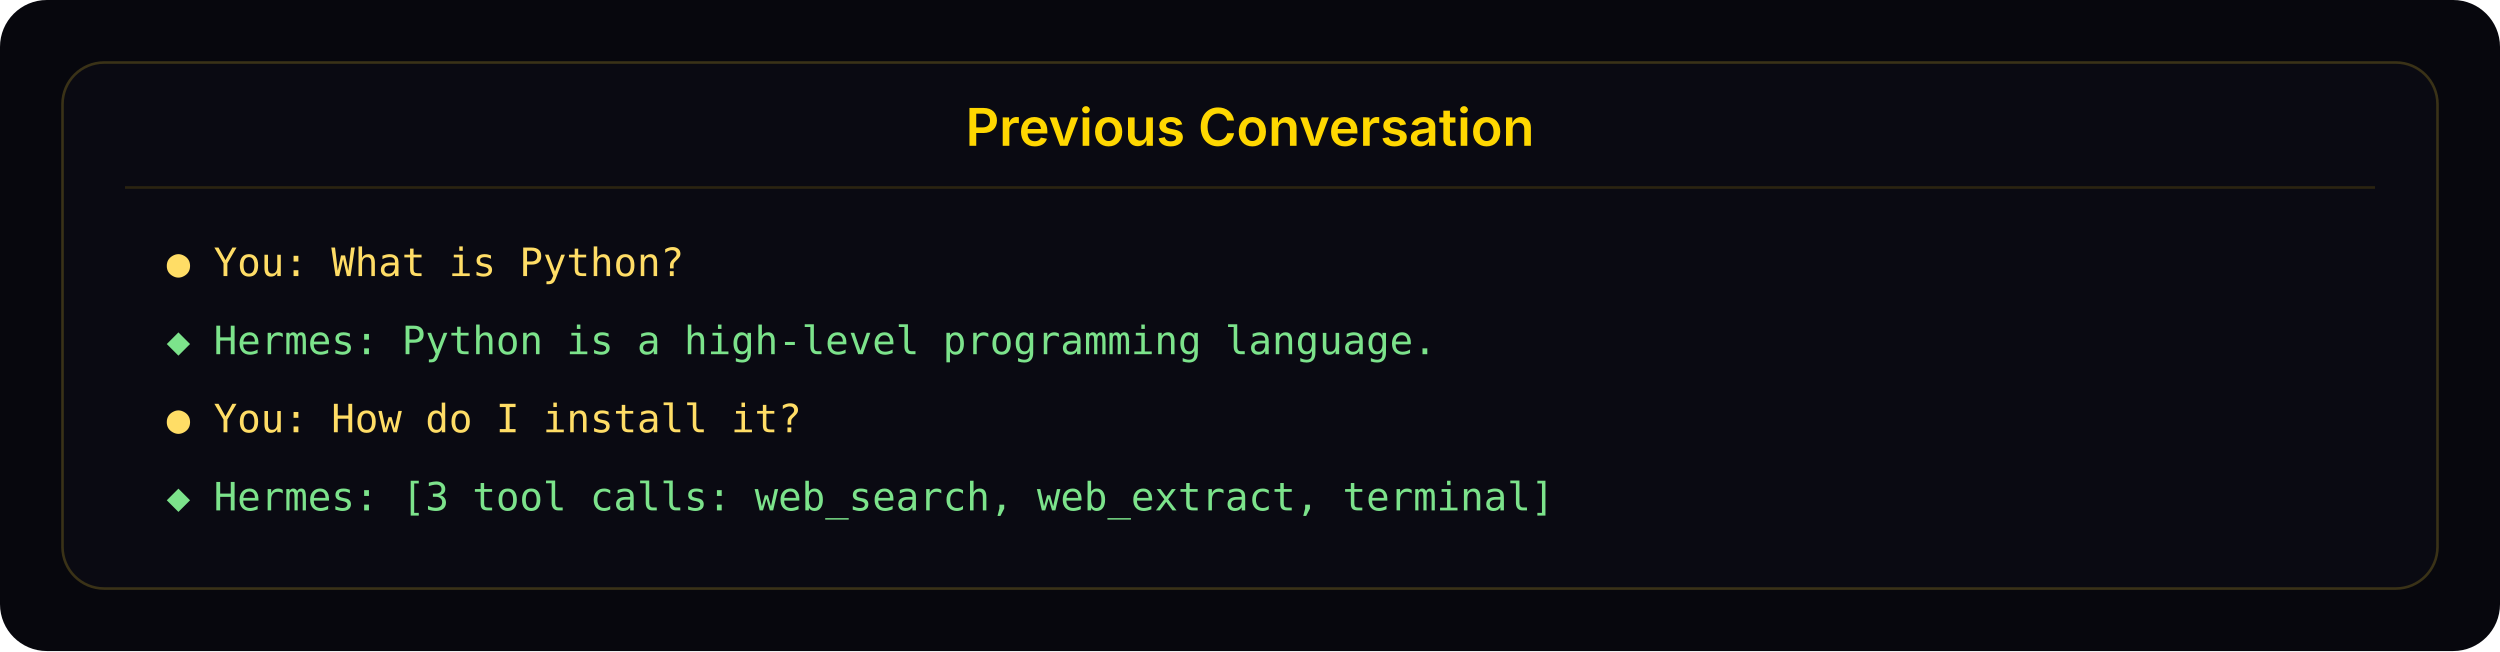
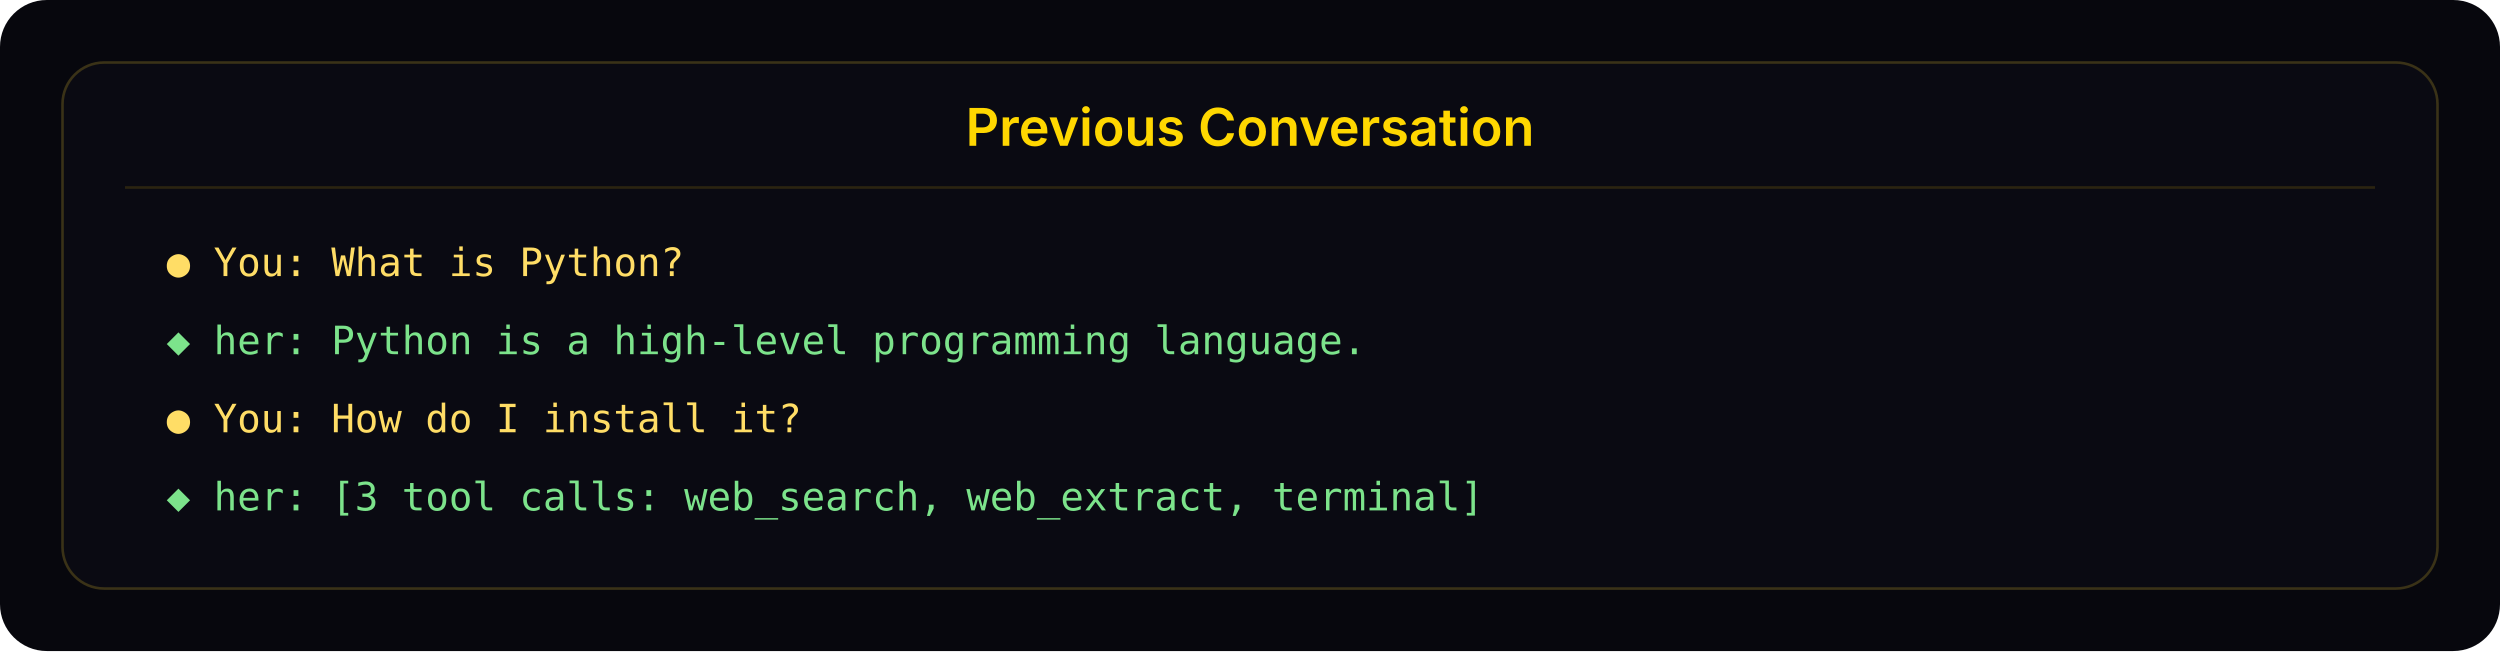
<svg xmlns="http://www.w3.org/2000/svg" width="960" height="250" viewBox="0 0 960 250" role="img" aria-labelledby="title desc">
  <rect width="960" height="250" rx="18" fill="#07070d" />
  <rect x="24" y="24" width="912" height="202" rx="16" fill="#0a0a12" stroke="#3a3217" />
  <text x="480" y="56" text-anchor="middle" fill="#ffd700" font-family="Inter, sans-serif" font-size="20" font-weight="600">Previous Conversation</text>
  <line x1="48" y1="72" x2="912" y2="72" stroke="#2b2410" />
  <text x="64" y="106" fill="#ffdd66" font-family="JetBrains Mono, monospace" font-size="15">● You: What is Python?</text>
-   <text x="64" y="136" fill="#7ce38b" font-family="JetBrains Mono, monospace" font-size="15">◆ Hermes: Python is a high-level programming language.</text>
+   <text x="64" y="136" fill="#7ce38b" font-family="JetBrains Mono, monospace" font-size="15">◆ her: Python is a high-level programming language.</text>
  <text x="64" y="166" fill="#ffdd66" font-family="JetBrains Mono, monospace" font-size="15">● You: How do I install it?</text>
-   <text x="64" y="196" fill="#7ce38b" font-family="JetBrains Mono, monospace" font-size="15">◆ Hermes: [3 tool calls: web_search, web_extract, terminal]</text>
+   <text x="64" y="196" fill="#7ce38b" font-family="JetBrains Mono, monospace" font-size="15">◆ her: [3 tool calls: web_search, web_extract, terminal]</text>
</svg>
